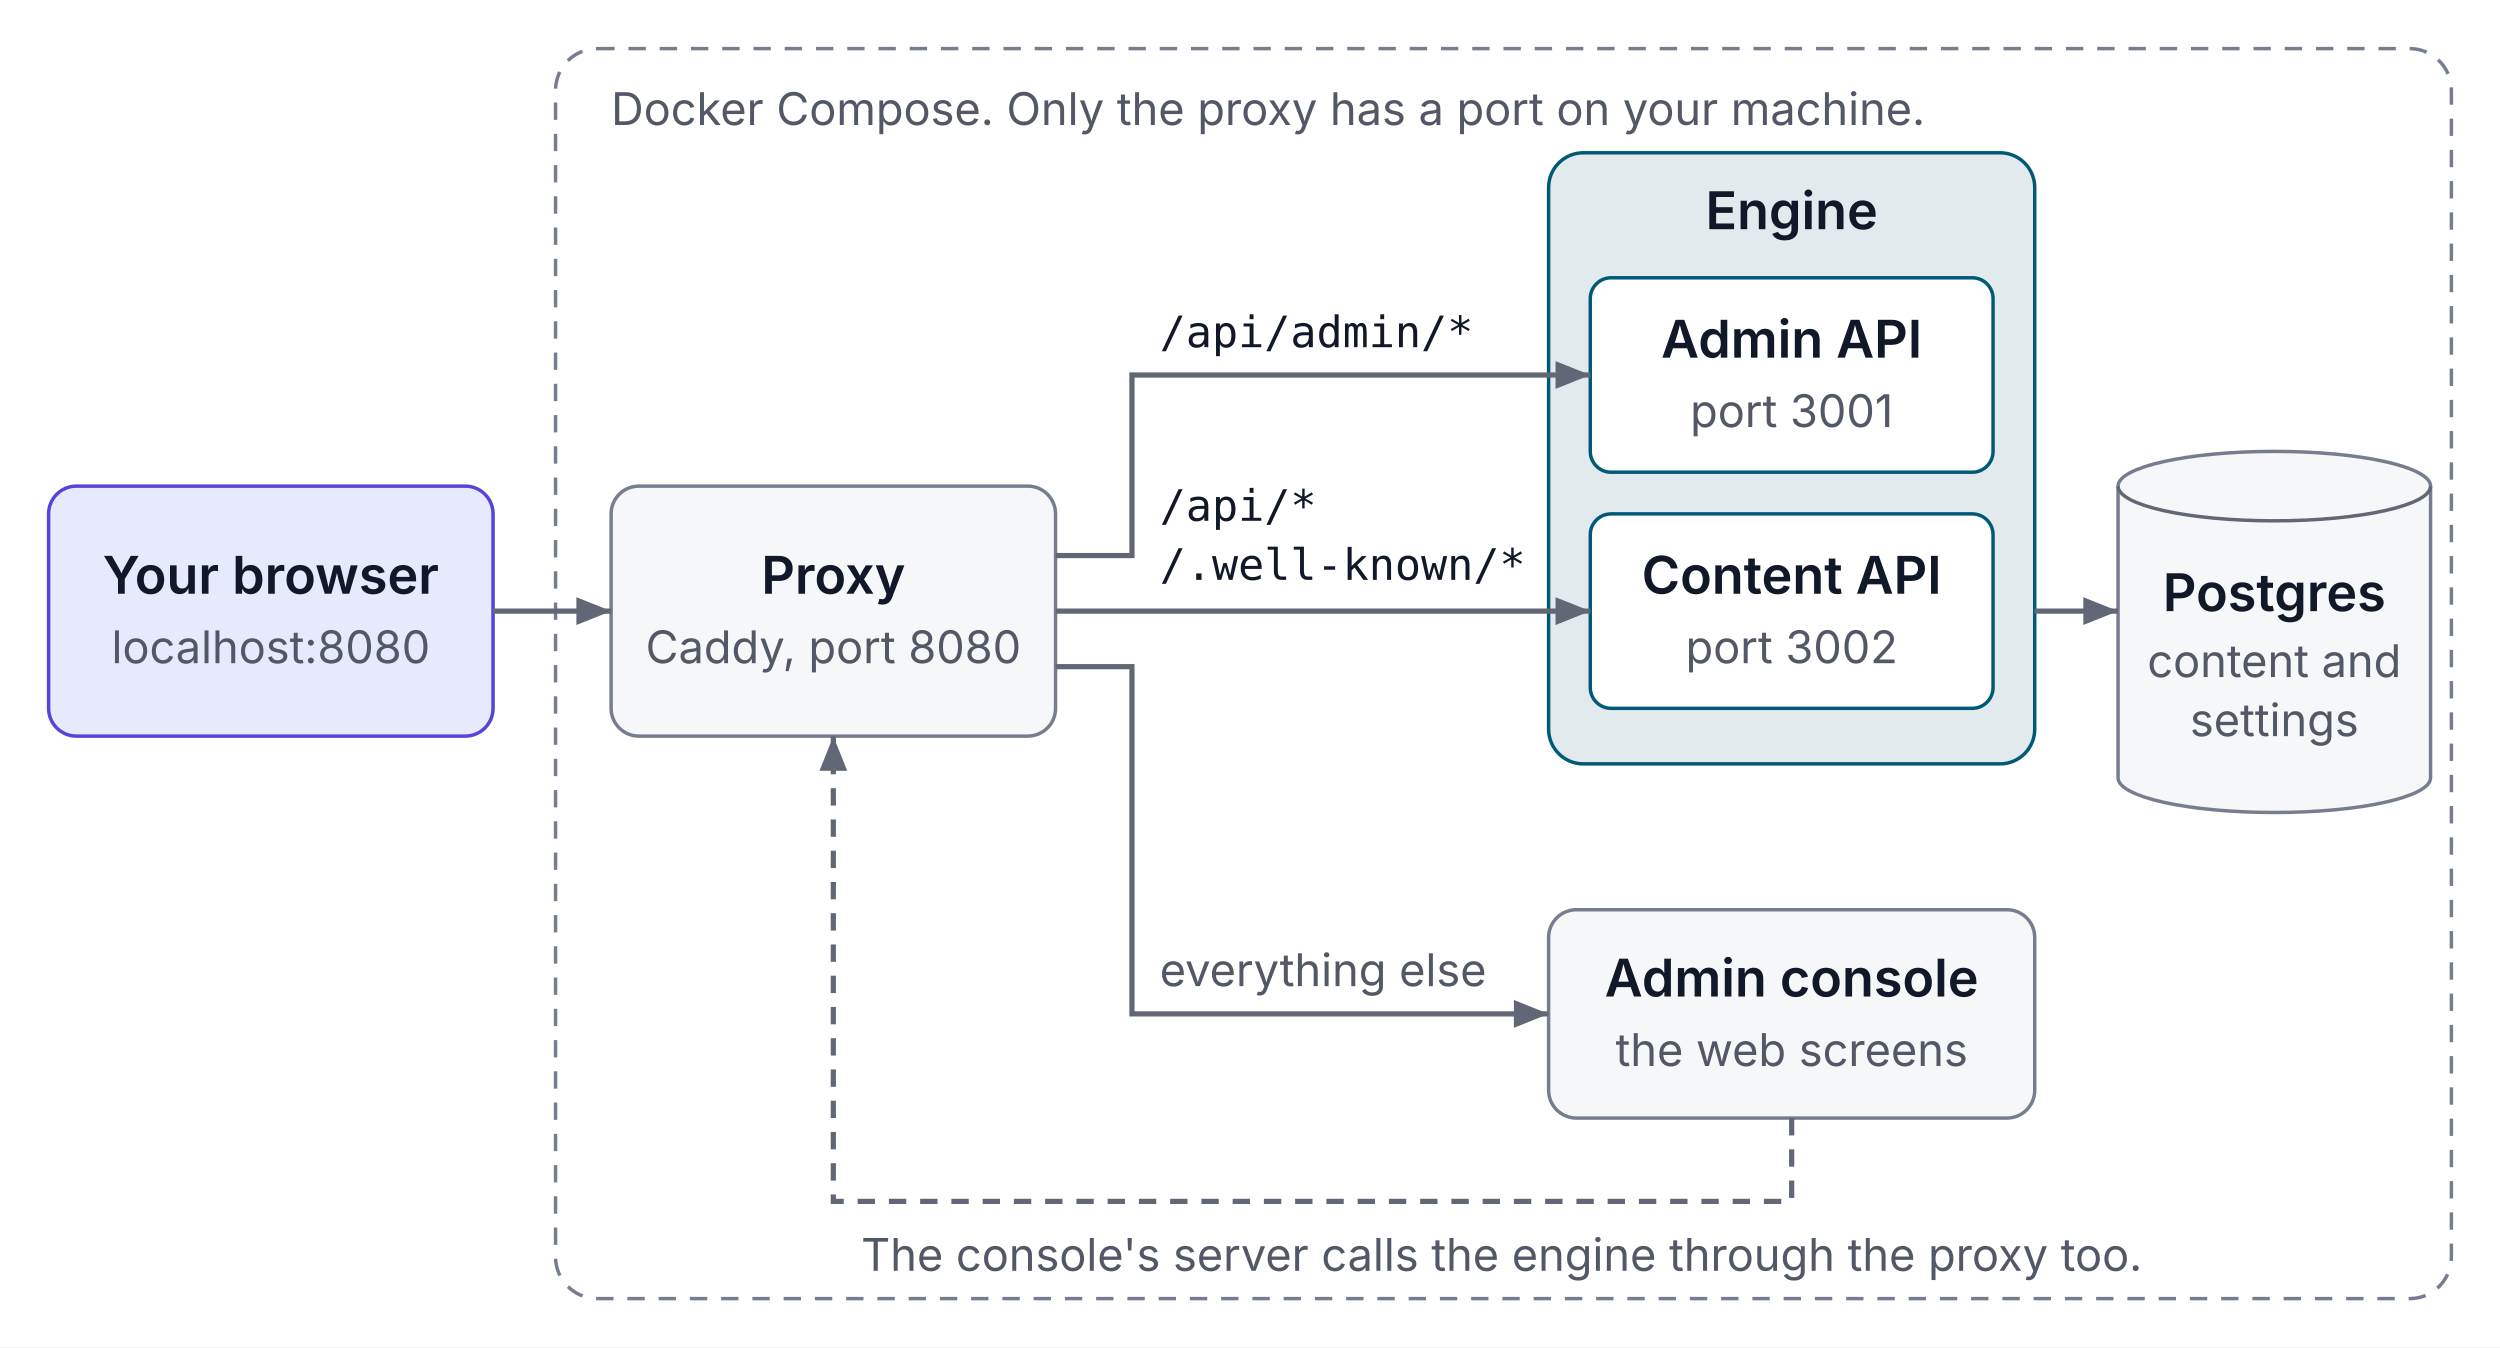
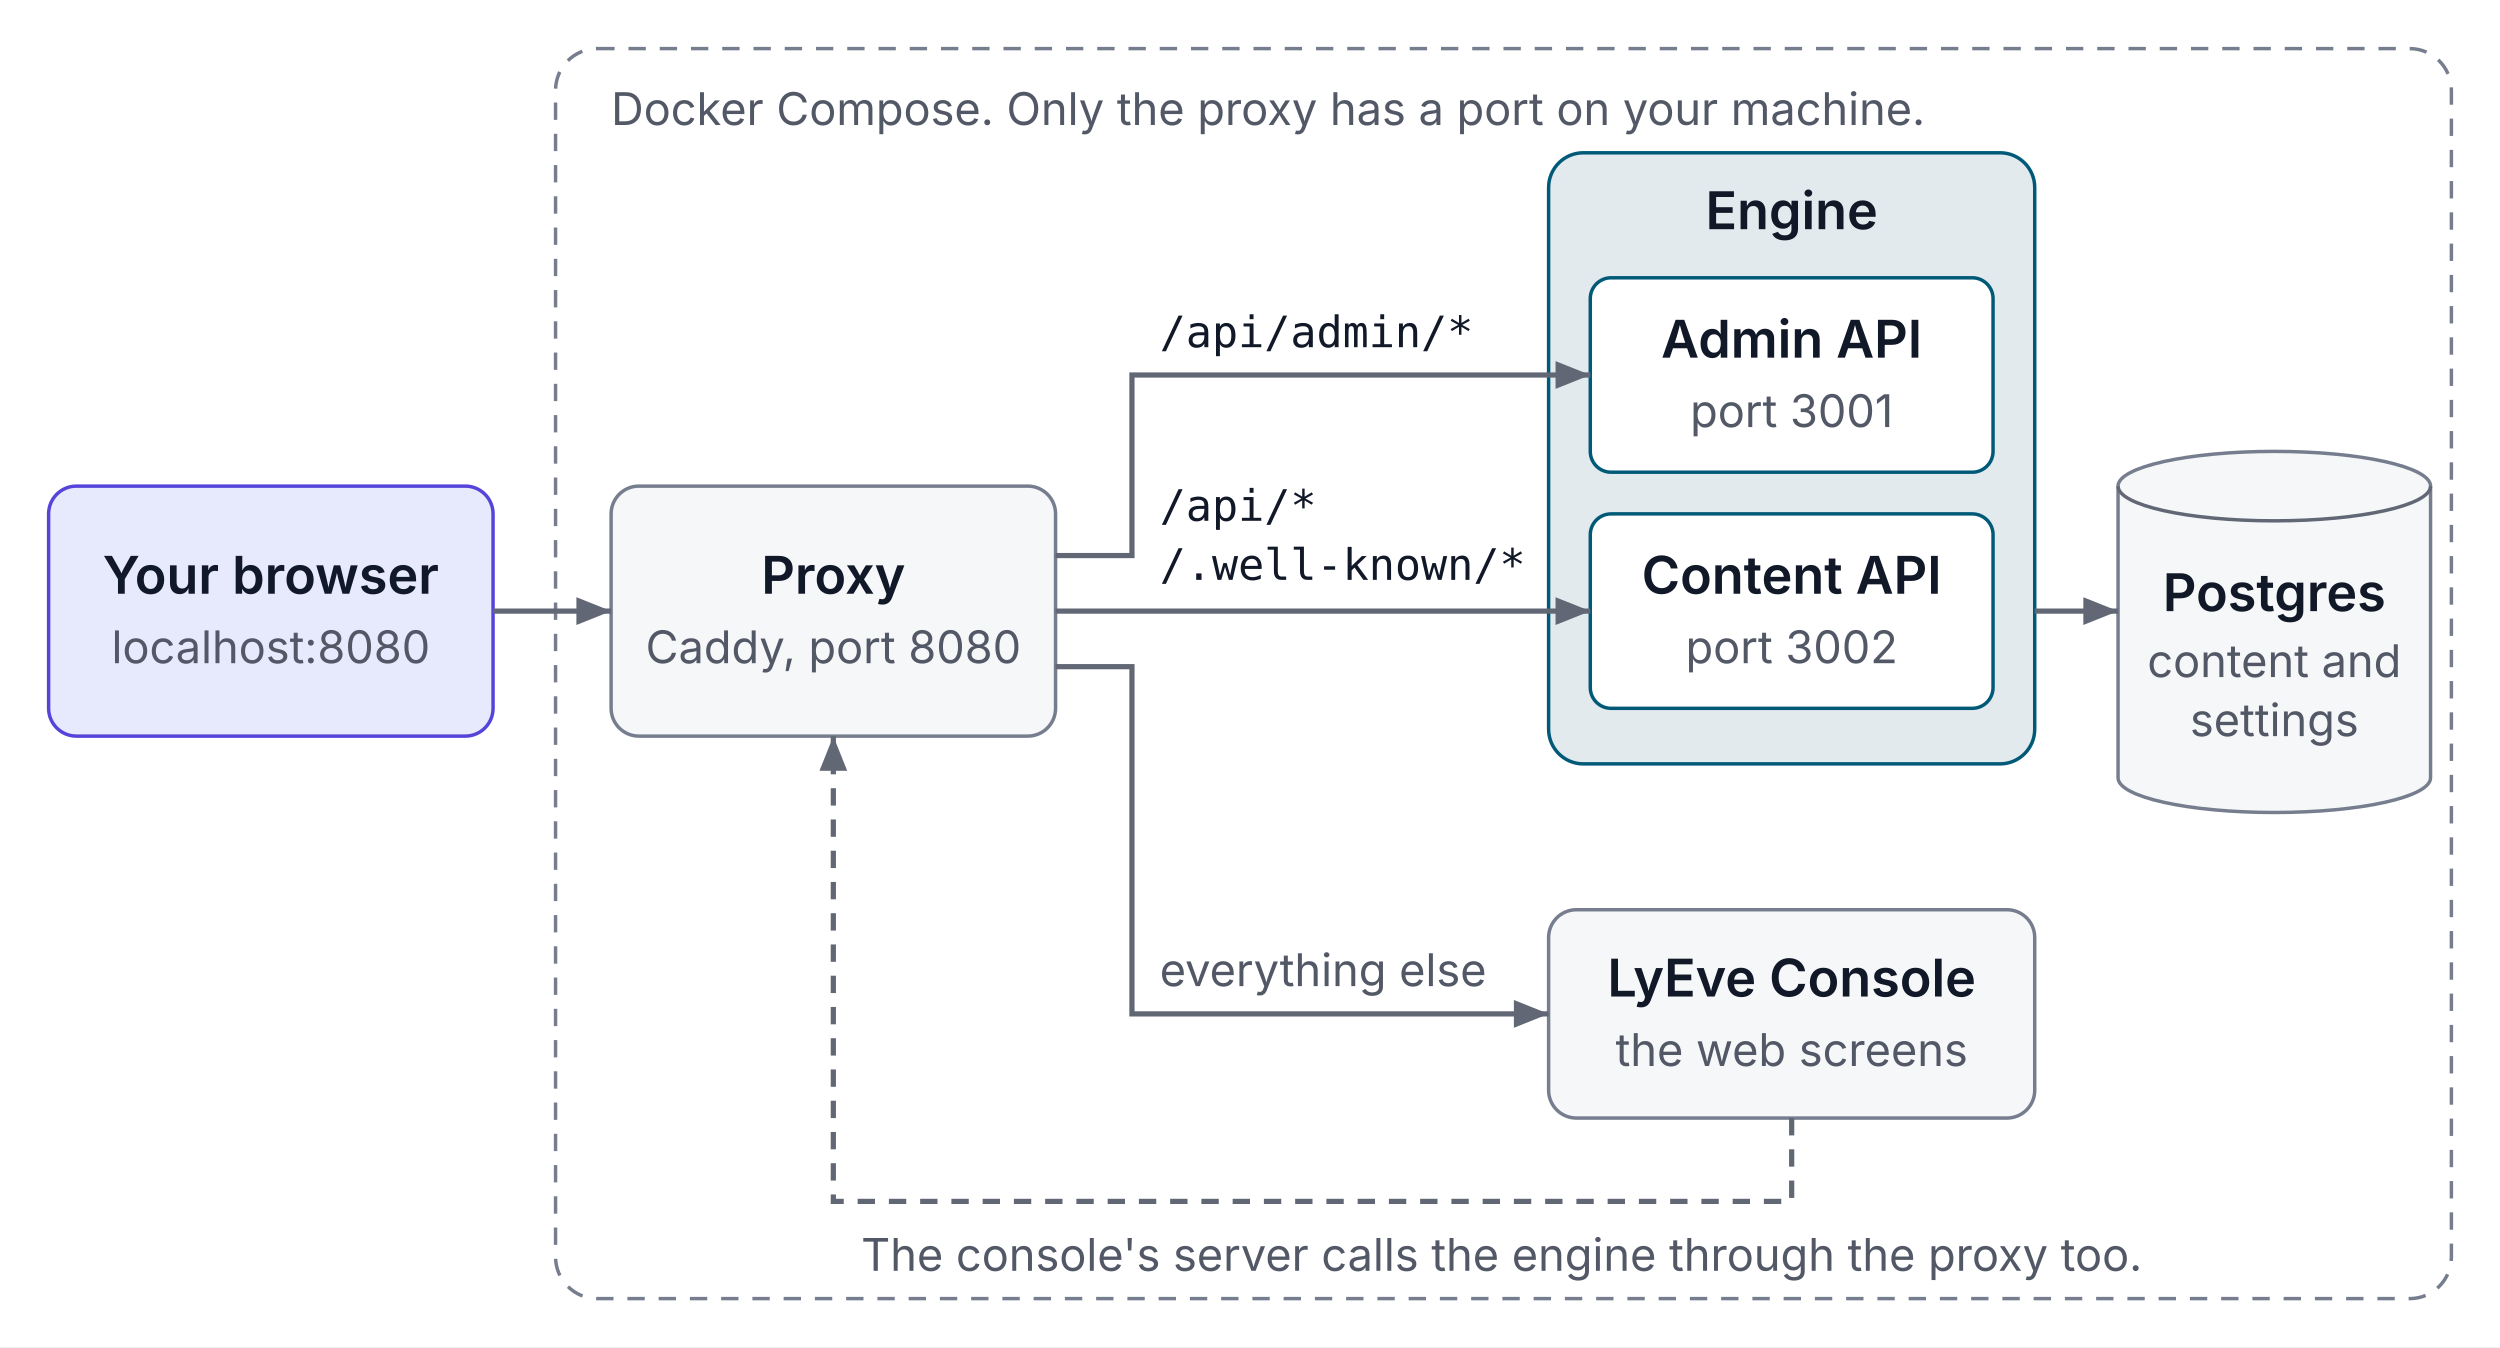
<svg xmlns="http://www.w3.org/2000/svg" width="720" height="388" viewBox="0 0 720 388">
  <style>
    .canvas { fill: #ffffff; }
    text { font-family: Inter, -apple-system, BlinkMacSystemFont, "Segoe UI", Roboto, "Helvetica Neue", Arial, sans-serif; fill: #111827; }
    .title { font-size: 15px; font-weight: 600; }
    .sub, .label, .frame-label { font-size: 13px; fill: #525866; }
    .path { font-family: "JetBrains Mono", ui-monospace, SFMono-Regular, Menlo, Consolas, monospace; font-size: 12.5px; fill: #111827; }
    .node { fill: #f6f7f9; stroke: #767d8e; }
    .node-you { fill: #e7eafd; stroke: #5544da; }
    .node-brand { fill: #e2eaee; stroke: #005a77; }
    .node-inner { fill: #ffffff; stroke: #005a77; }
    .frame { fill: none; stroke: #767d8e; stroke-dasharray: 5 4; }
    .edge { fill: none; stroke: #616774; stroke-width: 1.5; }
    .edge-dash { stroke-dasharray: 5 4; }
    .head { fill: #616774; }
    @media (prefers-color-scheme: dark) {
      .canvas { fill: #101a2b; }
      text, .path { fill: #e6e8ee; }
      .sub, .label, .frame-label { fill: #9aa1ad; }
      .node { fill: #162233; stroke: #616d80; }
      .node-you { fill: #202843; stroke: #9587f2; }
      .node-brand { fill: #173045; stroke: #00d4ff; }
      .node-inner { fill: #101a2b; stroke: #00d4ff; }
      .frame { stroke: #616d80; }
      .edge { stroke: #8b94a7; }
      .head { fill: #8b94a7; }
    }
  </style>
  <defs>
    <marker id="head" viewBox="0 0 10 10" refX="10" refY="5" markerWidth="10" markerHeight="10" markerUnits="userSpaceOnUse" orient="auto">
      <path class="head" d="M0 1L10 5L0 9z" />
    </marker>
  </defs>
  <rect class="canvas" width="720" height="388" />
  <rect class="frame" x="160" y="14" width="546" height="360" rx="12" />
  <text class="frame-label" x="176" y="36">Docker Compose. Only the proxy has a port on your machine.</text>
  <rect class="node-you" x="14" y="140" width="128" height="72" rx="8" />
  <text class="title" x="78" y="171" text-anchor="middle">Your browser</text>
  <text class="sub" x="78" y="191" text-anchor="middle">localhost:8080</text>
  <rect class="node" x="176" y="140" width="128" height="72" rx="8" />
  <text class="title" x="240" y="171" text-anchor="middle">Proxy</text>
  <text class="sub" x="240" y="191" text-anchor="middle">Caddy, port 8080</text>
  <rect class="node-brand" x="446" y="44" width="140" height="176" rx="10" />
  <text class="title" x="516" y="66" text-anchor="middle">Engine</text>
  <rect class="node-inner" x="458" y="80" width="116" height="56" rx="6" />
  <text class="title" x="516" y="103" text-anchor="middle">Admin API</text>
  <text class="sub" x="516" y="123" text-anchor="middle">port 3001</text>
  <rect class="node-inner" x="458" y="148" width="116" height="56" rx="6" />
  <text class="title" x="516" y="171" text-anchor="middle">Content API</text>
  <text class="sub" x="516" y="191" text-anchor="middle">port 3002</text>
  <path class="node" d="M610 140a45 10 0 0 1 90 0v84a45 10 0 0 1 -90 0z" />
  <path class="edge" d="M610 140a45 10 0 0 0 90 0" style="stroke-width:1" />
  <text class="title" x="655" y="176" text-anchor="middle">Postgres</text>
  <text class="sub" x="655" y="195" text-anchor="middle">content and</text>
  <text class="sub" x="655" y="212" text-anchor="middle">settings</text>
  <rect class="node" x="446" y="262" width="140" height="60" rx="8" />
-   <text class="title" x="516" y="287" text-anchor="middle">Admin console</text>
+   <text class="title" x="516" y="287" text-anchor="middle">LyEve Console</text>
  <text class="sub" x="516" y="307" text-anchor="middle">the web screens</text>
  <path class="edge" d="M142 176H176" marker-end="url(#head)" />
  <path class="edge" d="M304 160H326V108H458" marker-end="url(#head)" />
  <text class="path" x="334" y="100">/api/admin/*</text>
  <path class="edge" d="M304 176H458" marker-end="url(#head)" />
  <text class="path" x="334" y="150">/api/*</text>
  <text class="path" x="334" y="167">/.well-known/*</text>
  <path class="edge" d="M304 192H326V292H446" marker-end="url(#head)" />
  <text class="label" x="334" y="284">everything else</text>
  <path class="edge" d="M586 176H610" marker-end="url(#head)" />
  <path class="edge edge-dash" d="M516 322V346H240V212" marker-end="url(#head)" />
  <text class="label" x="248" y="366">The console's server calls the engine through the proxy too.</text>
</svg>
